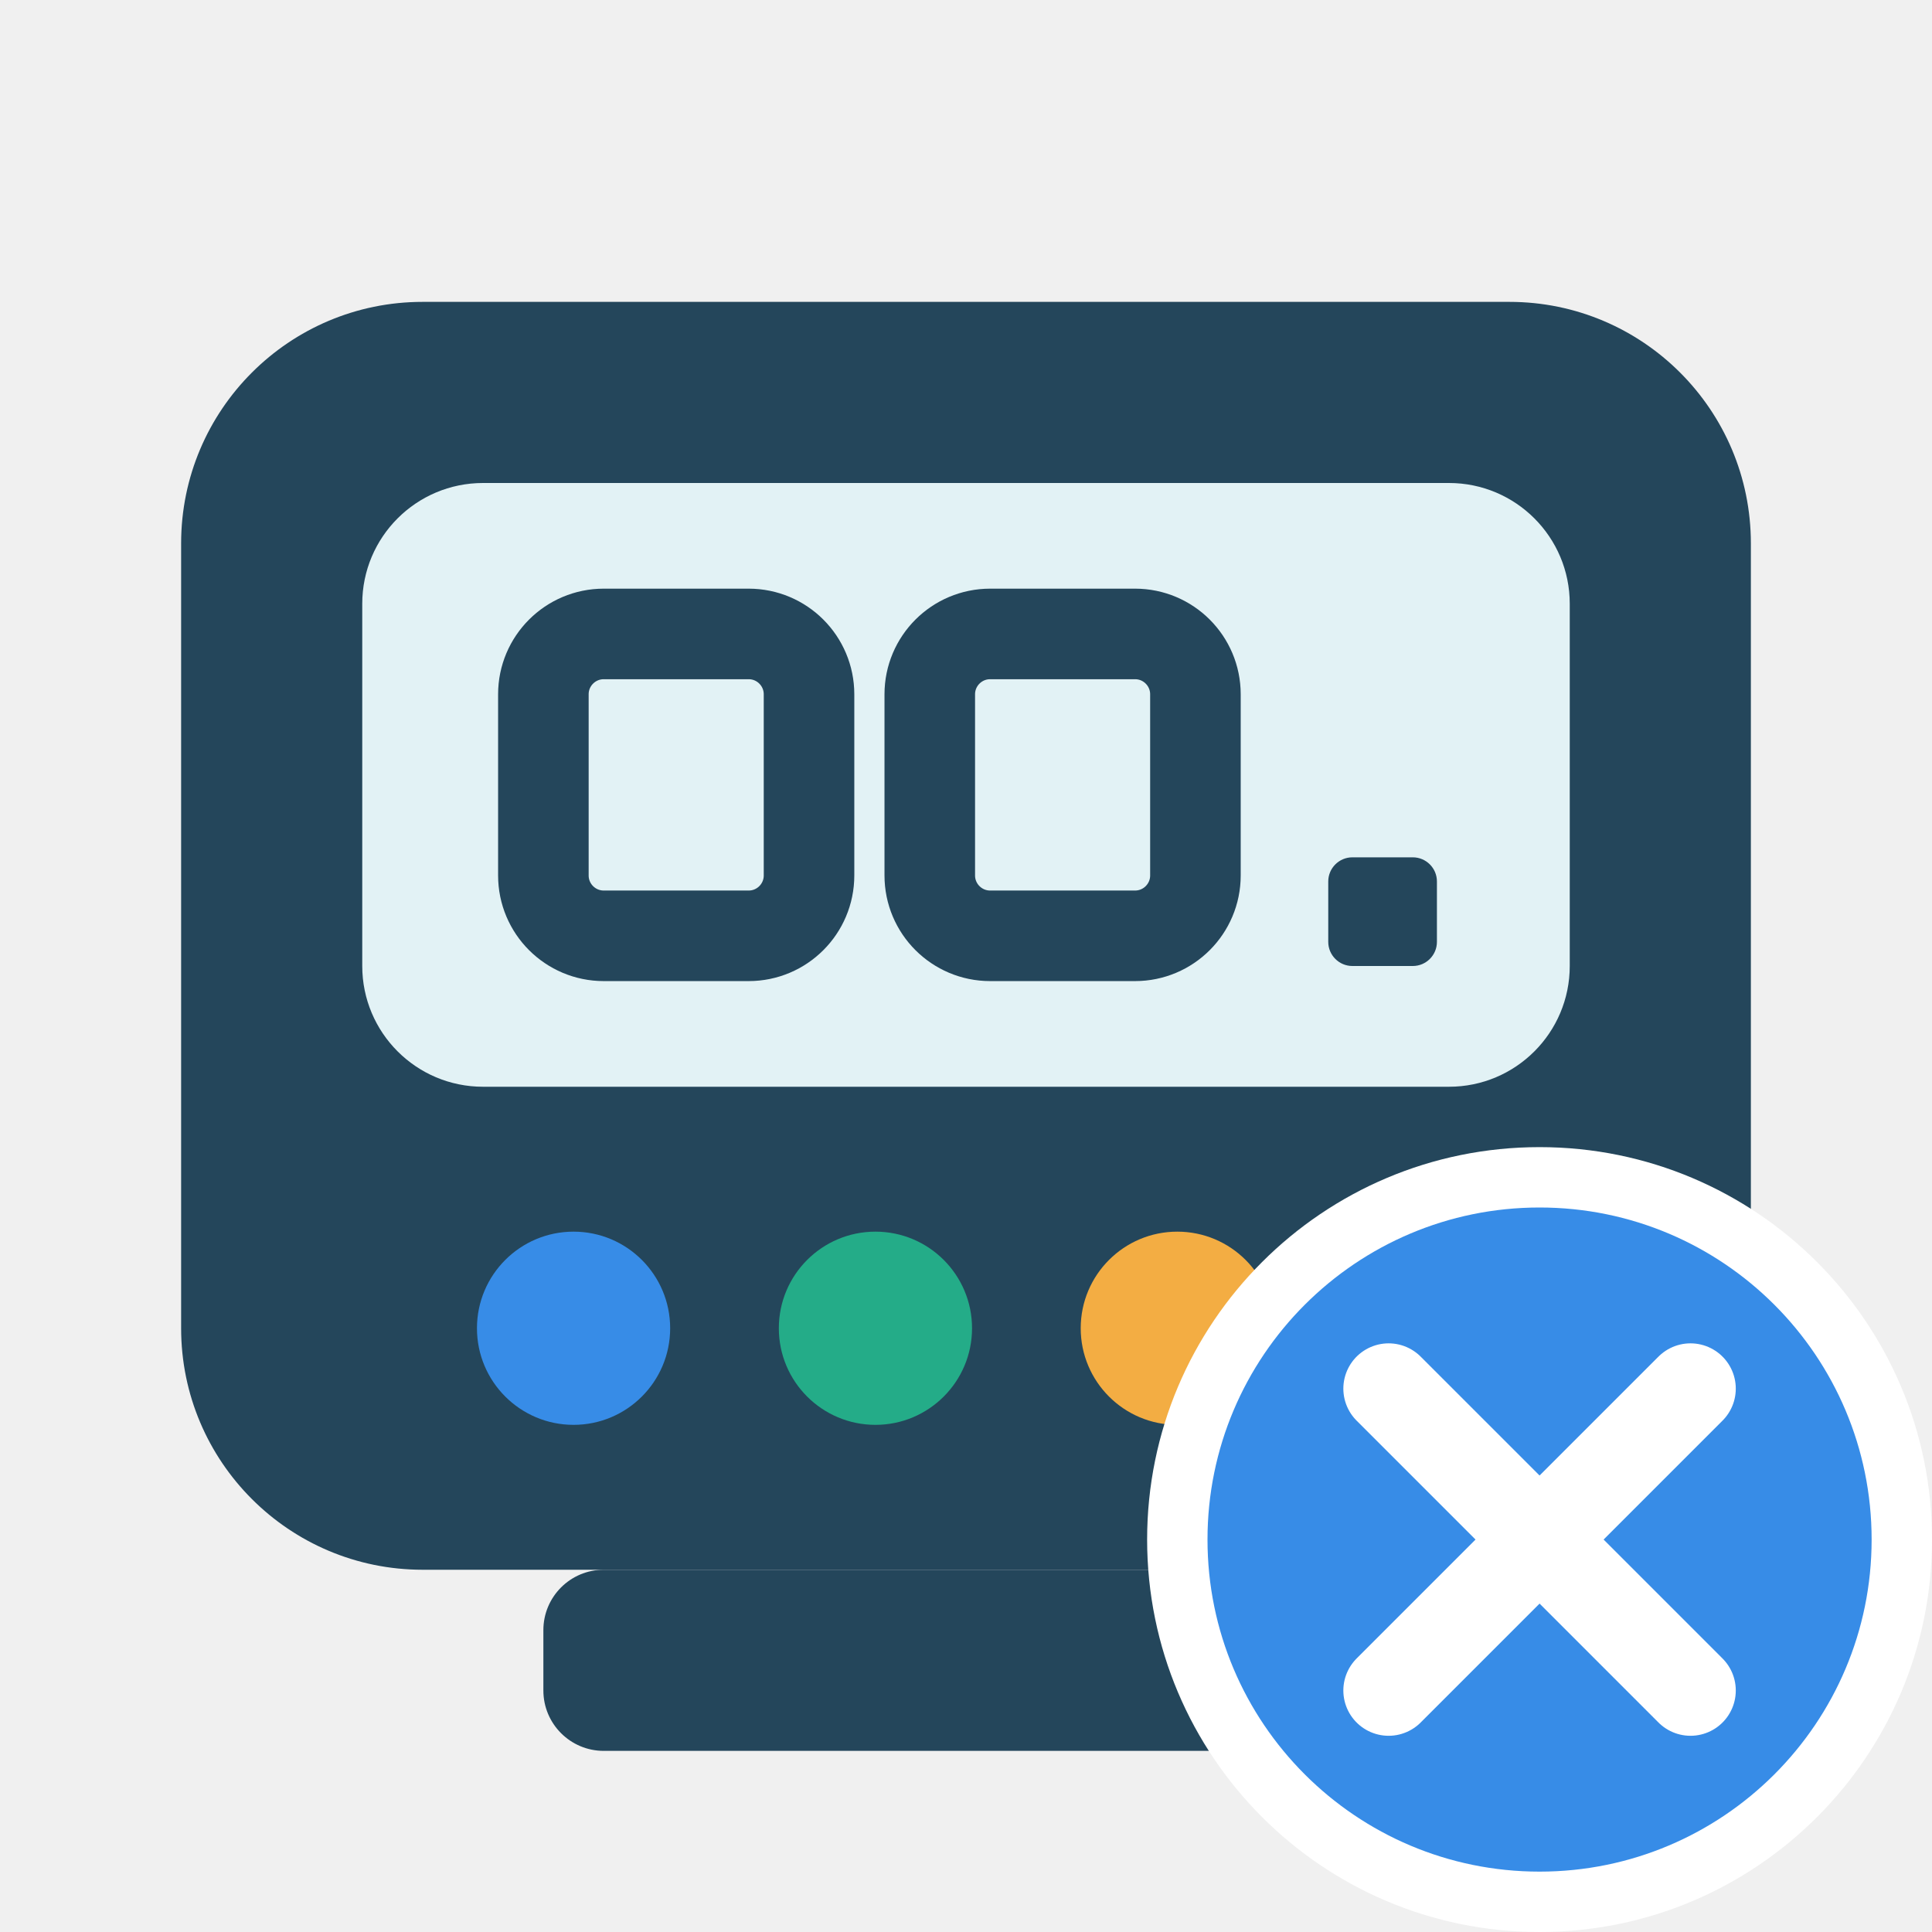
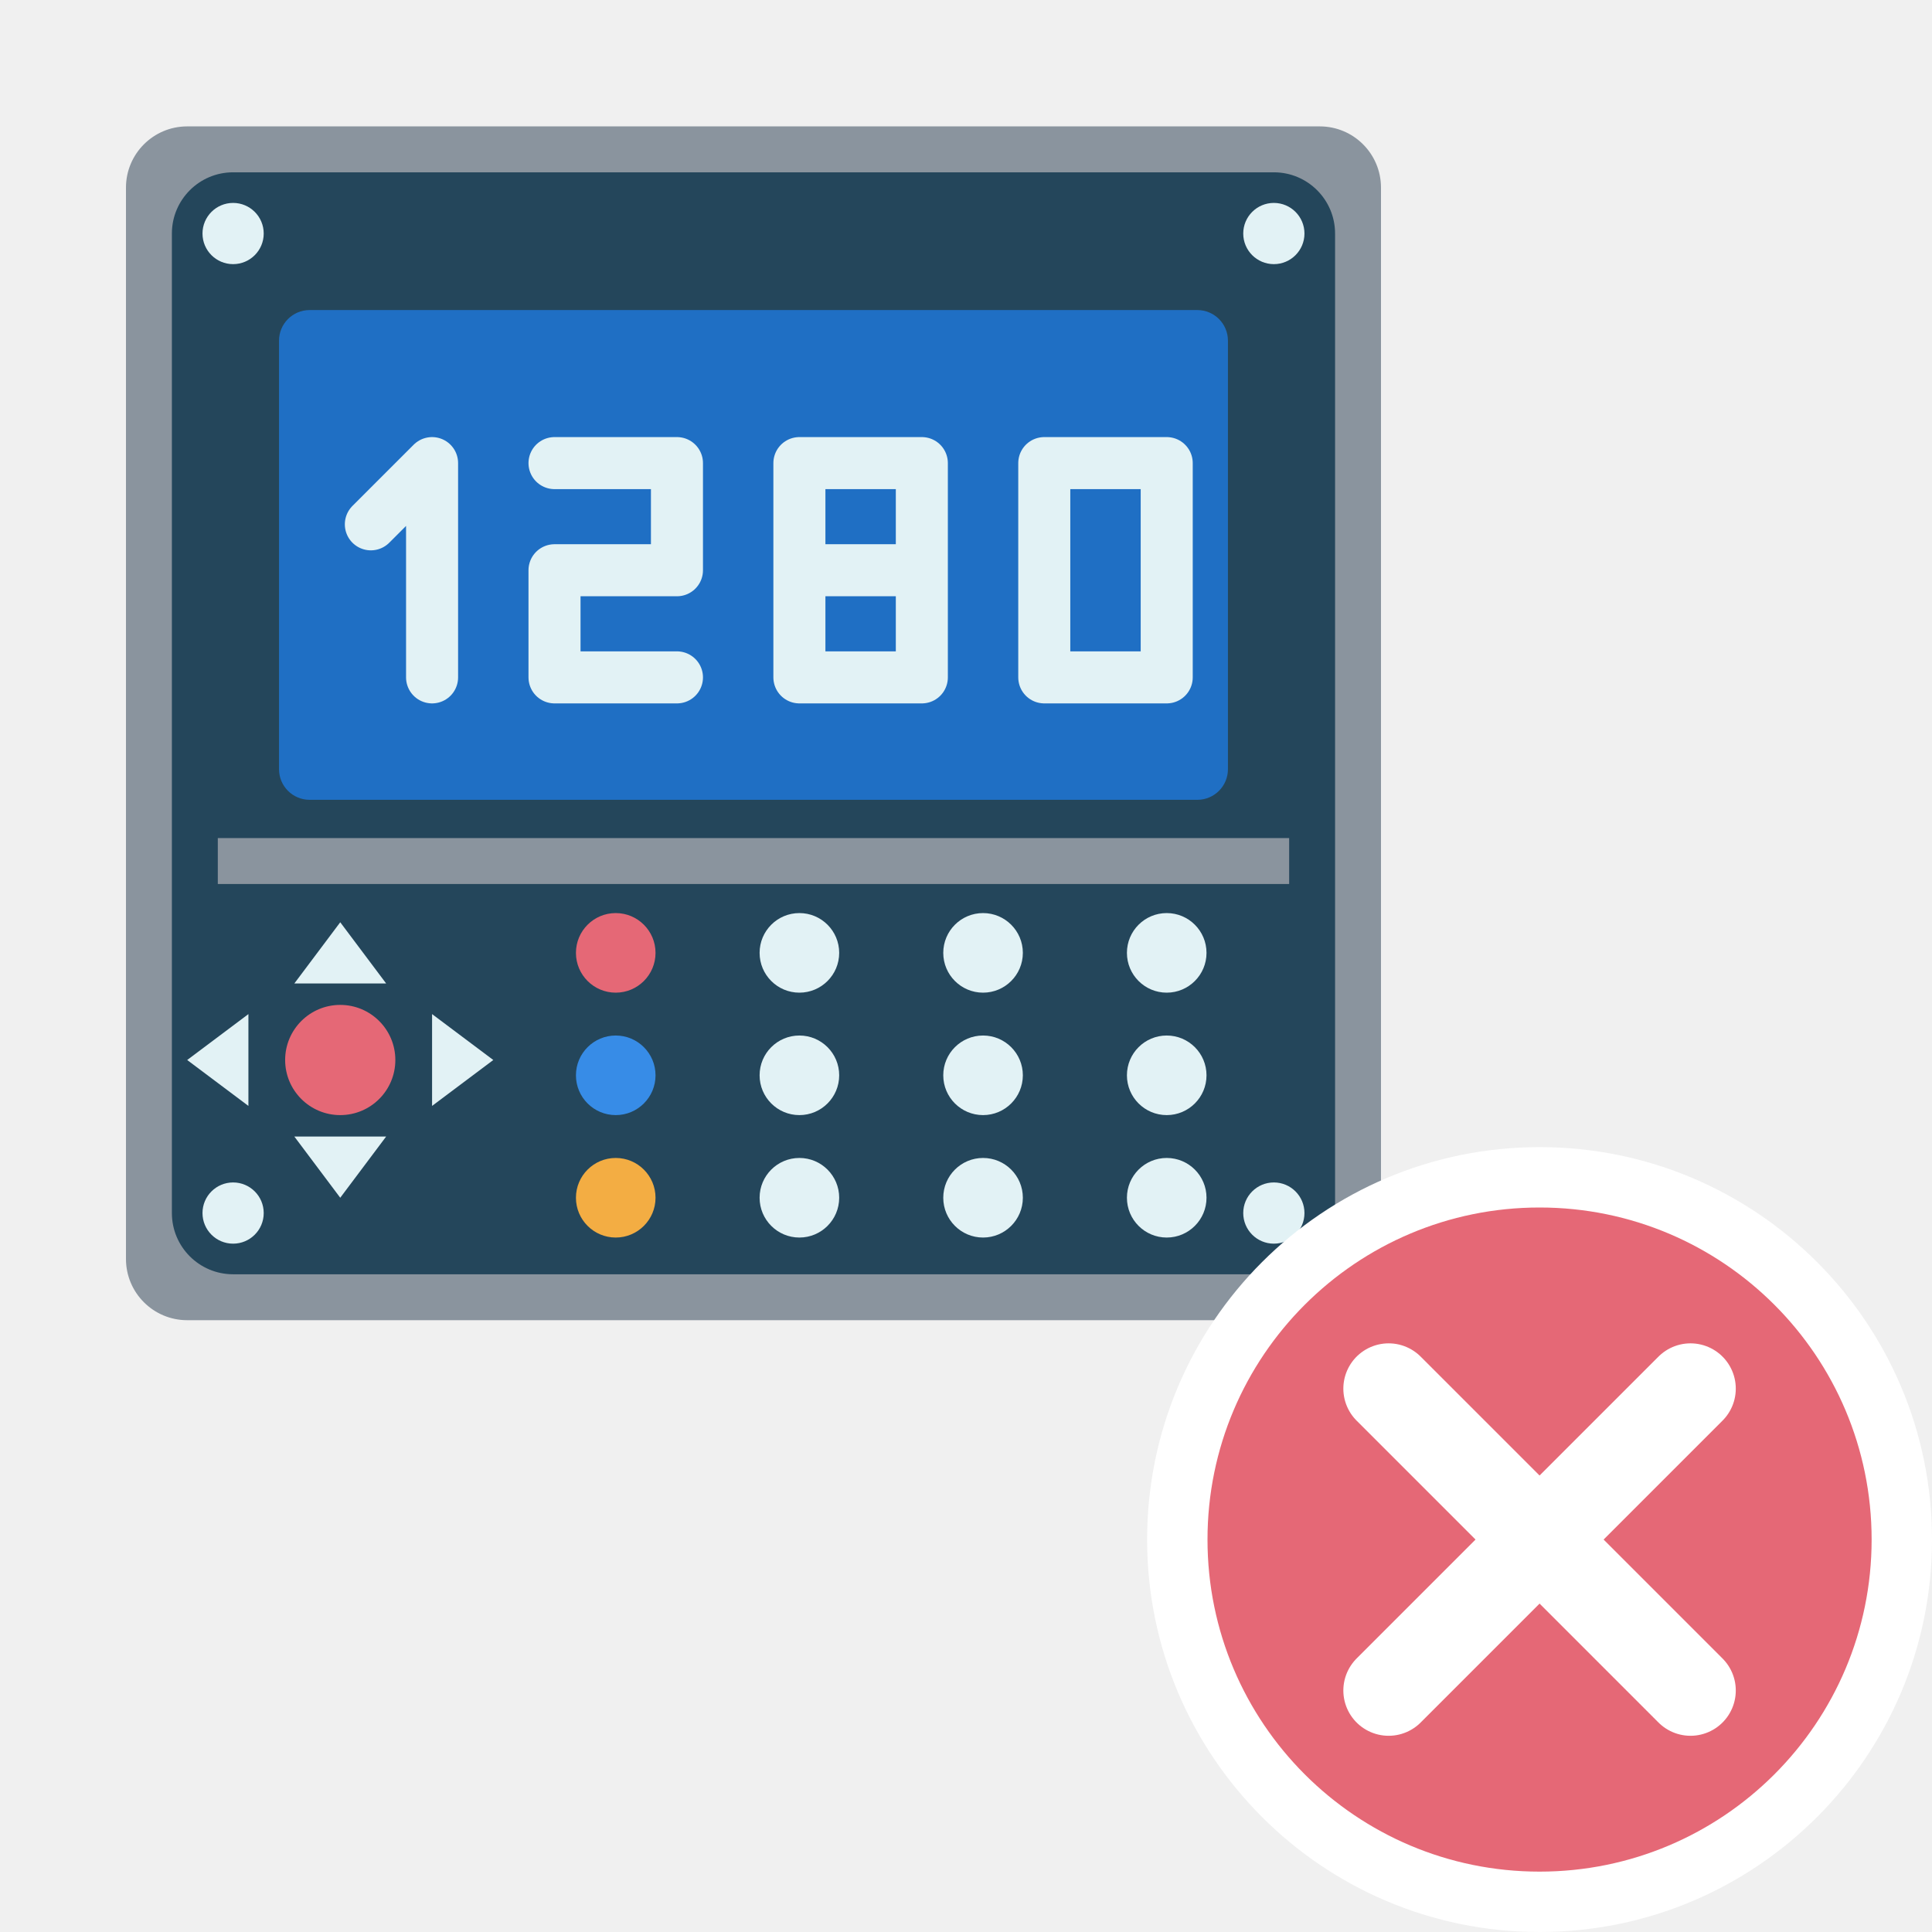
- <svg xmlns="http://www.w3.org/2000/svg" width="32" height="32" viewBox="0 0 32 32">
-   <rect x="9" y="26" width="14" height="3" rx="1" fill="#24465B" />
-   <rect x="3" y="5" width="26" height="21" rx="4" fill="#24465B" />
-   <rect x="6" y="8" width="20" height="10" rx="2" fill="#E2F2F5" />
-   <rect x="9" y="10.5" width="4.4" height="5" rx="1" fill="none" stroke="#24465B" stroke-width="1.5" />
-   <rect x="15.4" y="10.5" width="4.4" height="5" rx="1" fill="none" stroke="#24465B" stroke-width="1.5" />
-   <rect x="22" y="14.2" width="1.8" height="1.8" rx="0.4" fill="#24465B" />
-   <circle cx="9.5" cy="22" r="1.6" fill="#378CE7" />
-   <circle cx="14.5" cy="22" r="1.6" fill="#24AC88" />
-   <circle cx="19.5" cy="22" r="1.6" fill="#F3AD43" />
-   <ellipse cx="25.5" cy="25.5" rx="6.5" ry="6.5" fill="#FFFFFF" />
-   <ellipse cx="25.5" cy="25.5" rx="5.5" ry="5.5" fill="#378CE7" />
-   <polyline points="23,23 28,28" fill="none" stroke="#FFFFFF" stroke-width="1.5" stroke-linecap="round" stroke-linejoin="round" />
-   <polyline points="28,23 23,28" fill="none" stroke="#FFFFFF" stroke-width="1.5" stroke-linecap="round" stroke-linejoin="round" />
+ <svg xmlns="http://www.w3.org/2000/svg" width="32" height="32" viewBox="0 0 64 64" role="img" aria-labelledby="title">
+   <g transform="translate(0 -1) scale(.78)">
+     <g transform="translate(-10.25 .15) scale(1.3)">
+       <rect x="12" y="5" width="41" height="39" rx="2" fill="#8A949E" />
+       <rect x="13.5" y="6.5" width="38" height="36" rx="2" fill="#24465B" />
+       <rect x="17" y="11" width="31" height="16" rx="1" fill="#1F6FC4" />
+       <path d="m20 18 2-2v7m4-7h4v3.5h-4V23h4m4-7h4v7h-4Zm0 3.5h4m4-3.5h4v7h-4Z" fill="none" stroke="#E2F2F5" stroke-width="1.7" stroke-linecap="round" stroke-linejoin="round" />
+       <path d="M15 29h35" stroke="#8A949E" stroke-width="1.5" />
+       <g fill="#E2F2F5">
+         <circle cx="34" cy="32" r="1.3" />
+         <circle cx="40" cy="32" r="1.3" />
+         <circle cx="46" cy="32" r="1.3" />
+         <circle cx="34" cy="36" r="1.3" />
+         <circle cx="40" cy="36" r="1.3" />
+         <circle cx="46" cy="36" r="1.3" />
+         <circle cx="34" cy="40" r="1.3" />
+         <circle cx="40" cy="40" r="1.3" />
+         <circle cx="46" cy="40" r="1.3" />
+         <path d="m19 31-1.5 2h3Zm0 9-1.5-2h3Zm-5-4.5 2-1.5v3Zm10 0-2-1.5v3Z" />
+       </g>
+       <circle cx="19" cy="35.5" r="1.8" fill="#E56876" />
+       <circle cx="28" cy="32" r="1.3" fill="#E56876" />
+       <circle cx="28" cy="36" r="1.3" fill="#378CE7" />
+       <circle cx="28" cy="40" r="1.3" fill="#F3AD43" />
+       <g fill="#E2F2F5">
+         <circle cx="15.5" cy="8.5" r="1" />
+         <circle cx="49.5" cy="8.5" r="1" />
+         <circle cx="15.5" cy="40.5" r="1" />
+         <circle cx="49.5" cy="40.5" r="1" />
+       </g>
+     </g>
+   </g>
+   <g transform="scale(2)">
+     <ellipse cx="25.5" cy="25.5" rx="6.5" ry="6.5" fill="#FFFFFF" />
+     <ellipse cx="25.5" cy="25.5" rx="5.5" ry="5.5" fill="#E56876" />
+     <polyline points="23,23 28,28" fill="none" stroke="#FFFFFF" stroke-width="1.5" stroke-linecap="round" stroke-linejoin="round" />
+     <polyline points="28,23 23,28" fill="none" stroke="#FFFFFF" stroke-width="1.5" stroke-linecap="round" stroke-linejoin="round" />
+   </g>
</svg>
